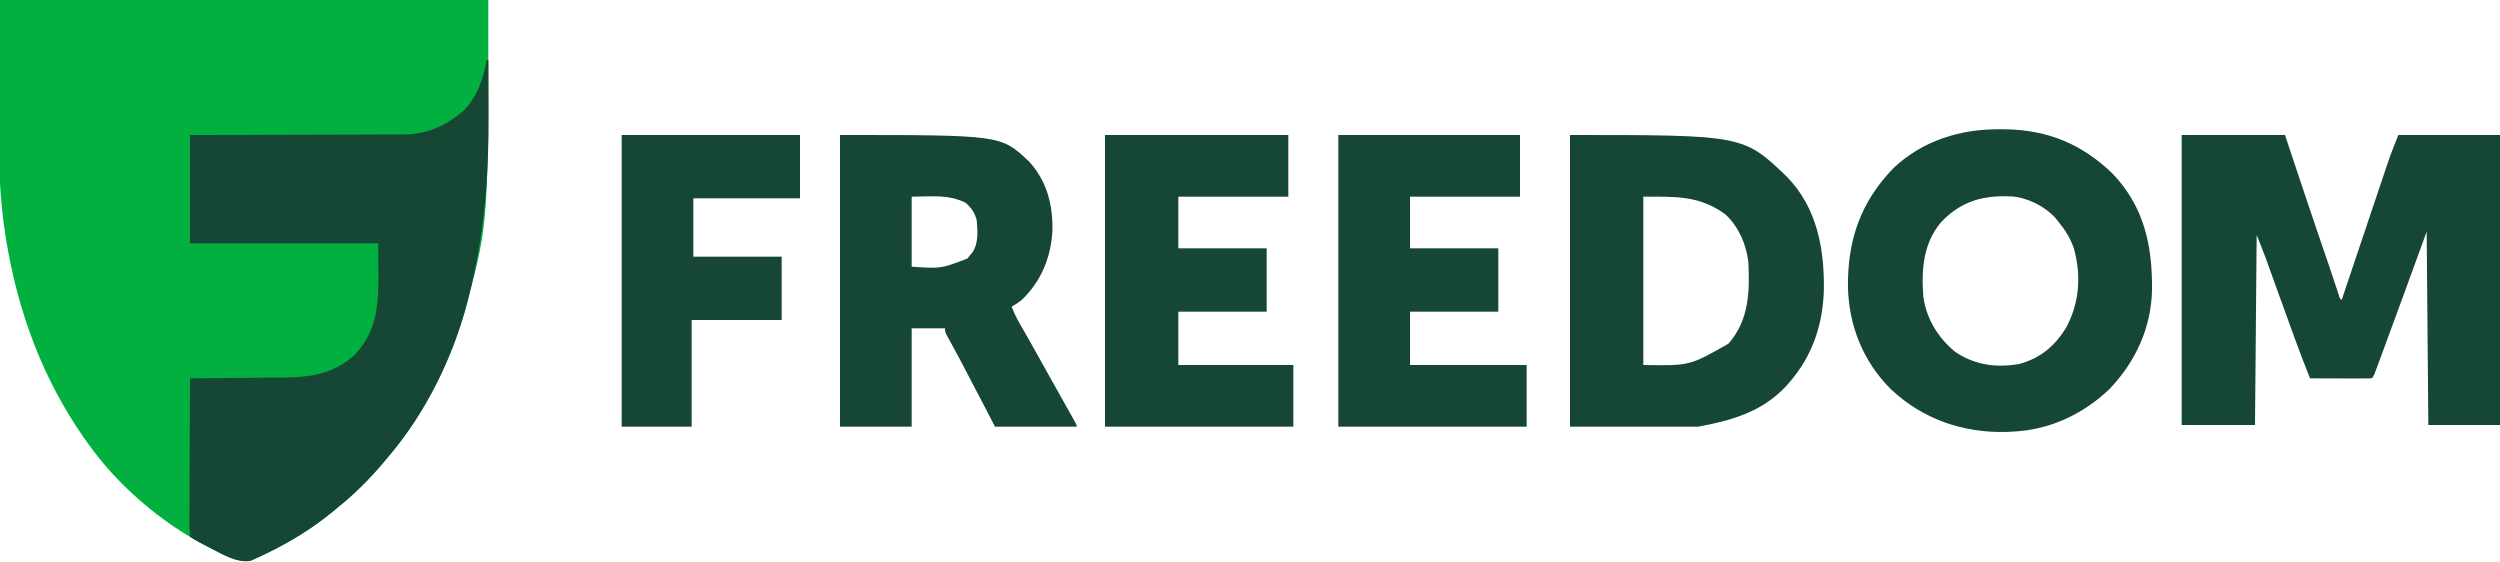
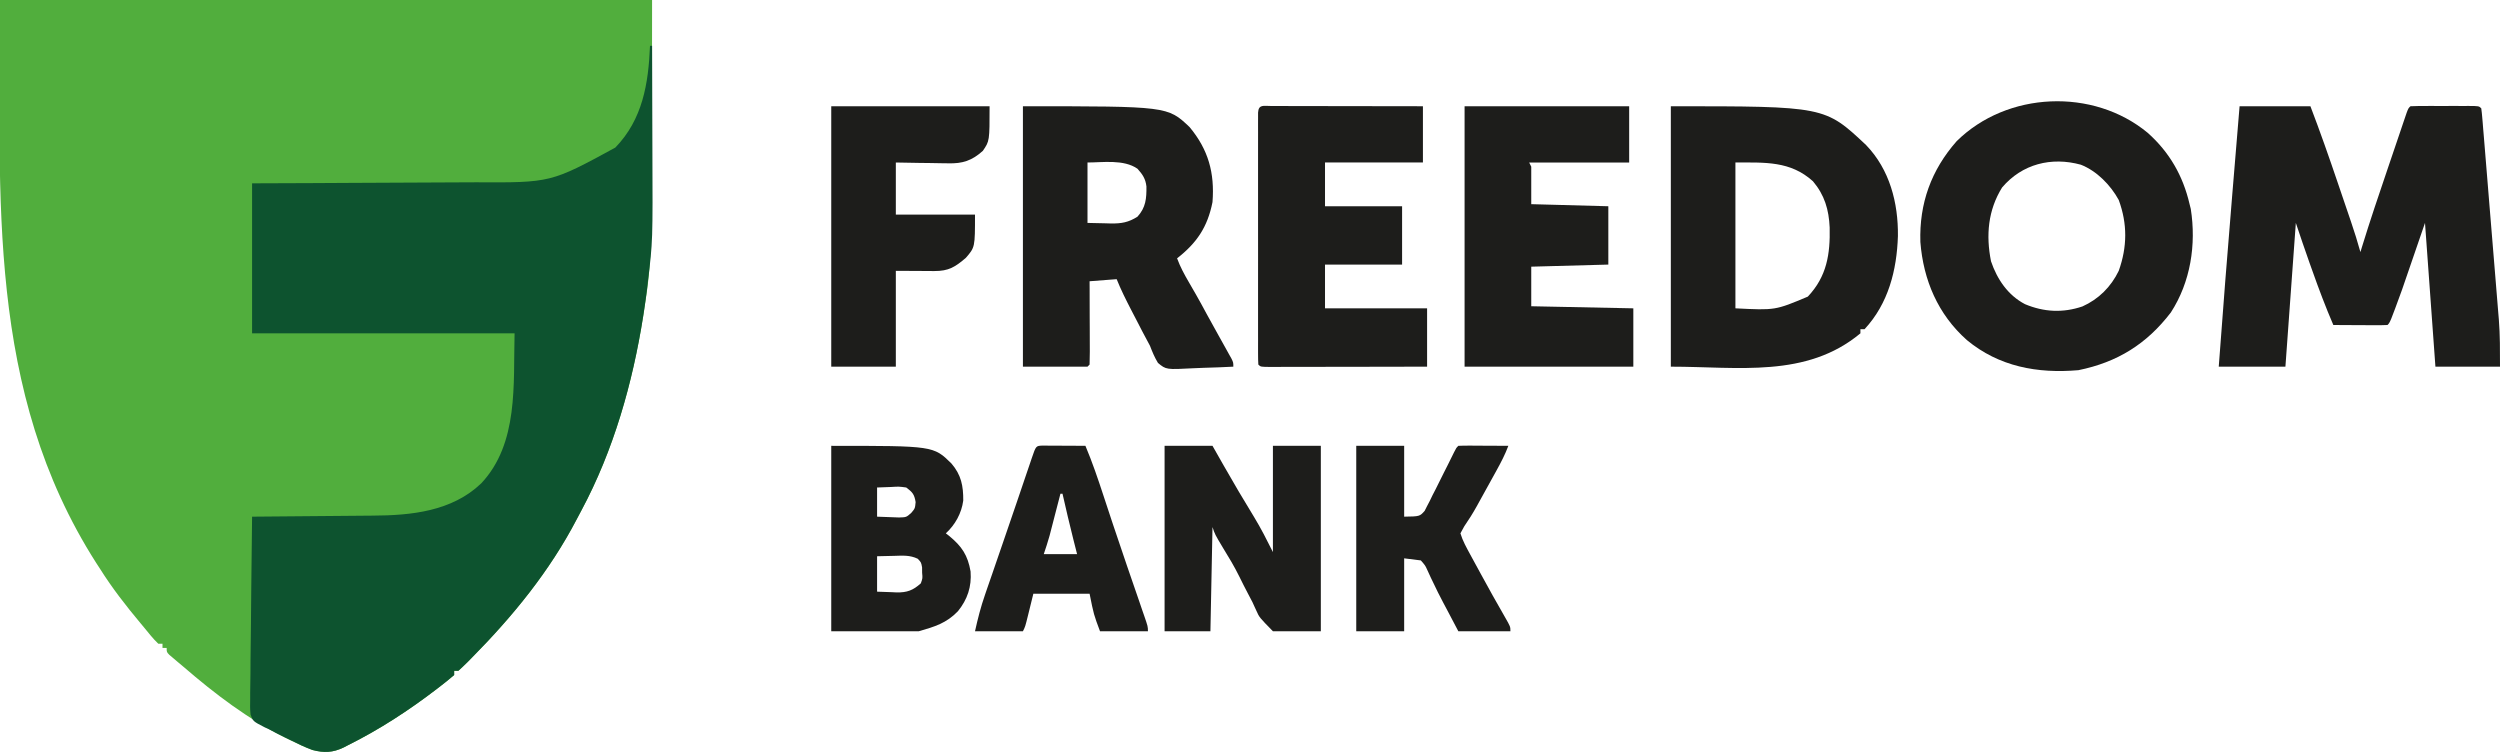
- <svg xmlns="http://www.w3.org/2000/svg" viewBox="0.00 0.00 1500.00 337.00" version="1.1">
-   <path d="M0 0 C96.69 0 193.38 0 293 0 C293 132.824 293 132.824 281 179 C280.656 180.329 280.656 180.329 280.306 181.685 C271.503 214.939 255.371 247.763 233 274 C232.041 275.143 231.083 276.286 230.125 277.43 C221.475 287.696 212.511 296.606 202 305 C201.209 305.659 200.417 306.317 199.602 306.996 C187.442 317.035 174.159 325.113 160 332 C159.388 332.304 158.776 332.608 158.146 332.921 C156.47 333.737 154.767 334.495 153.062 335.25 C152.125 335.668 151.188 336.085 150.223 336.516 C142.35 337.699 134.364 333.042 127.5 329.562 C126.641 329.128 125.781 328.693 124.896 328.245 C96.551 313.566 70.354 291.136 52 265 C51.522 264.323 51.043 263.646 50.55 262.948 C25.547 227.244 10.831 187.243 3.75 144.312 C3.599 143.401 3.448 142.489 3.292 141.55 C-3.875 94.942 0 46.359 0 0 Z" fill="#02B03F" transform="translate(0,0)" />
-   <path d="M0 0 C0.33 0 0.66 0 1 0 C1.047 7.322 1.082 14.644 1.104 21.967 C1.114 25.37 1.129 28.774 1.151 32.177 C1.388 69.799 -1.512 106.491 -11 143 C-11.344 144.329 -11.344 144.329 -11.694 145.685 C-20.497 178.939 -36.629 211.763 -59 238 C-59.959 239.143 -60.917 240.286 -61.875 241.43 C-70.525 251.696 -79.489 260.606 -90 269 C-90.791 269.659 -91.583 270.317 -92.398 270.996 C-104.558 281.035 -117.841 289.113 -132 296 C-132.612 296.304 -133.224 296.608 -133.854 296.921 C-135.53 297.737 -137.233 298.495 -138.938 299.25 C-140.343 299.876 -140.343 299.876 -141.777 300.516 C-150.064 301.761 -158.286 296.634 -165.438 292.938 C-166.763 292.268 -166.763 292.268 -168.115 291.584 C-171.536 289.844 -174.803 288.132 -178 286 C-178.286 282.95 -178.378 280.104 -178.341 277.052 C-178.341 276.125 -178.341 275.198 -178.342 274.244 C-178.34 271.17 -178.316 268.097 -178.293 265.023 C-178.287 262.896 -178.283 260.769 -178.28 258.642 C-178.269 253.036 -178.239 247.43 -178.206 241.824 C-178.175 236.107 -178.162 230.389 -178.146 224.672 C-178.114 213.448 -178.063 202.224 -178 191 C-177.137 190.994 -176.274 190.988 -175.385 190.982 C-167.207 190.924 -159.028 190.852 -150.85 190.764 C-146.647 190.72 -142.443 190.68 -138.24 190.654 C-134.174 190.627 -130.109 190.587 -126.043 190.537 C-124.502 190.52 -122.96 190.509 -121.418 190.502 C-105.512 190.431 -91.35 188.095 -79.25 176.938 C-61.319 157.944 -65.609 136.195 -65 110 C-102.29 110 -139.58 110 -178 110 C-178 88.55 -178 67.1 -178 45 C-168.117 44.986 -158.234 44.972 -148.051 44.957 C-141.775 44.937 -135.5 44.916 -129.225 44.889 C-119.272 44.846 -109.32 44.809 -99.368 44.804 C-92.118 44.801 -84.868 44.781 -77.619 44.739 C-73.785 44.718 -69.951 44.705 -66.117 44.714 C-62.498 44.721 -58.879 44.705 -55.26 44.672 C-53.32 44.66 -51.379 44.672 -49.439 44.686 C-35.473 44.506 -23.709 39.197 -13.375 29.938 C-5.481 21.584 -1.91 11.116 0 0 Z" fill="#154734" transform="translate(292,36)" />
-   <path d="M0 0 C20.46 0 40.92 0 62 0 C64.186 6.579 66.373 13.159 68.625 19.938 C74.482 37.534 80.415 55.103 86.43 72.646 C86.844 73.853 86.844 73.853 87.266 75.083 C87.795 76.626 88.324 78.169 88.854 79.711 C90.702 85.1 92.496 90.505 94.249 95.926 C94.82 97.962 94.82 97.962 96 99 C96.55 97.361 96.55 97.361 97.112 95.689 C100.581 85.36 104.053 75.032 107.527 64.706 C109.313 59.397 111.098 54.089 112.881 48.779 C114.603 43.65 116.328 38.521 118.055 33.393 C118.711 31.442 119.367 29.491 120.021 27.54 C120.942 24.794 121.867 22.049 122.792 19.305 C123.058 18.509 123.324 17.713 123.598 16.892 C125.539 11.154 127.741 5.647 130 0 C150.13 0 170.26 0 191 0 C191 57.42 191 114.84 191 174 C176.81 174 162.62 174 148 174 C147.67 135.72 147.34 97.44 147 58 C139.835 77.652 139.835 77.652 132.672 97.305 C128.086 109.883 123.486 122.456 118.809 135 C118.434 136.009 118.06 137.018 117.674 138.058 C117.163 139.422 117.163 139.422 116.642 140.812 C116.347 141.603 116.052 142.393 115.748 143.207 C115 145 115 145 114 146 C111.261 146.089 108.547 146.115 105.809 146.098 C104.989 146.096 104.169 146.095 103.324 146.093 C100.695 146.088 98.066 146.075 95.438 146.062 C93.66 146.057 91.882 146.053 90.104 146.049 C85.736 146.038 81.368 146.021 77 146 C70.744 130.298 65.033 114.402 59.312 98.5 C57.904 94.586 56.495 90.673 55.083 86.76 C54.212 84.345 53.343 81.93 52.475 79.514 C52.078 78.412 51.68 77.31 51.271 76.174 C50.928 75.22 50.585 74.266 50.231 73.283 C48.56 68.828 46.767 64.418 45 60 C44.67 97.62 44.34 135.24 44 174 C29.48 174 14.96 174 0 174 C0 116.58 0 59.16 0 0 Z" fill="#154734" transform="translate(1309,81)" />
-   <path d="M0 0 C1.968 0.014 1.968 0.014 3.975 0.027 C29.043 0.473 49.411 8.959 67.562 26.375 C86.745 46.324 91.713 69.72 91.461 96.477 C90.971 119.2 81.568 139.517 65.957 155.848 C49.981 171.132 29.541 180.608 7.25 181.438 C6.243 181.489 5.236 181.541 4.199 181.594 C-21.842 182.315 -46.107 173.968 -65.182 155.997 C-82.044 139.229 -90.7 117.368 -90.991 93.694 C-91.065 65.687 -83.086 43.284 -63.496 23.117 C-46.116 6.794 -23.459 -0.195 0 0 Z M-35.062 55.688 C-45.933 68.578 -46.957 84.332 -45.75 100.438 C-43.995 113.549 -36.921 125.107 -26.75 133.438 C-15.133 141.498 -1.942 143.23 11.781 140.816 C24.612 137.38 33.559 129.782 40.25 118.438 C47.985 103.717 48.981 87.602 44.625 71.625 C42.507 65.394 39.431 60.485 35.25 55.438 C34.75 54.802 34.25 54.166 33.734 53.512 C27.467 46.374 16.834 40.981 7.37 40.303 C-9.764 39.468 -22.867 42.945 -35.062 55.688 Z" fill="#154734" transform="translate(1199.75,77.5625)" />
-   <path d="M0 0 C104.064 0 104.064 0 130.398 25.305 C148.357 43.999 152.724 68.499 152.309 93.59 C151.574 114.019 145.414 132.422 132 148 C130.969 149.199 130.969 149.199 129.918 150.422 C115.394 166.05 97.488 171.158 77 175 C51.59 175 26.18 175 0 175 C0 117.25 0 59.5 0 0 Z M44 37 C44 70.33 44 103.66 44 138 C71.779 138.458 71.779 138.458 95.031 125.234 C107.463 111.125 107.913 93.875 107 76 C105.703 65.526 101.113 54.863 93.234 47.629 C77.602 36.232 63.616 37 44 37 Z" fill="#154734" transform="translate(942,81)" />
-   <path d="M0 0 C96.547 0 96.547 0 113.25 15.75 C123.876 27.148 127.669 41.31 127.473 56.63 C126.783 72.966 120.923 87.597 109 99 C107.046 100.532 105.158 101.759 103 103 C104.279 106.359 105.726 109.453 107.512 112.57 C108.015 113.453 108.518 114.336 109.036 115.246 C109.854 116.671 109.854 116.671 110.688 118.125 C111.864 120.191 113.04 122.257 114.215 124.324 C114.832 125.41 115.449 126.496 116.085 127.615 C119.987 134.513 123.818 141.451 127.659 148.383 C131.591 155.475 135.543 162.555 139.563 169.597 C142 173.892 142 173.892 142 175 C125.83 175 109.66 175 93 175 C91.061 171.267 89.123 167.534 87.125 163.688 C82.973 155.701 78.815 147.717 74.625 139.75 C74.224 138.988 73.824 138.226 73.411 137.44 C71.573 133.951 69.72 130.472 67.828 127.012 C67.496 126.403 67.164 125.794 66.822 125.167 C65.945 123.566 65.063 121.968 64.18 120.371 C63 118 63 118 63 116 C56.4 116 49.8 116 43 116 C43 135.47 43 154.94 43 175 C28.81 175 14.62 175 0 175 C0 117.25 0 59.5 0 0 Z M43 37 C43 50.86 43 64.72 43 79 C60.501 80.225 60.501 80.225 76.473 74.098 C76.997 73.426 77.522 72.754 78.062 72.062 C78.61 71.393 79.158 70.724 79.723 70.035 C83.221 64.462 82.537 57.329 82 51 C80.748 46.442 78.841 43.743 75.312 40.625 C64.763 35.45 54.813 37 43 37 Z" fill="#154734" transform="translate(504,81)" />
-   <path d="M0 0 C36.3 0 72.6 0 110 0 C110 12.21 110 24.42 110 37 C88.22 37 66.44 37 44 37 C44 47.23 44 57.46 44 68 C61.49 68 78.98 68 97 68 C97 80.54 97 93.08 97 106 C79.51 106 62.02 106 44 106 C44 116.56 44 127.12 44 138 C66.77 138 89.54 138 113 138 C113 150.21 113 162.42 113 175 C75.71 175 38.42 175 0 175 C0 117.25 0 59.5 0 0 Z" fill="#154734" transform="translate(663,81)" />
-   <path d="M0 0 C35.97 0 71.94 0 109 0 C109 12.21 109 24.42 109 37 C87.22 37 65.44 37 43 37 C43 47.23 43 57.46 43 68 C60.49 68 77.98 68 96 68 C96 80.54 96 93.08 96 106 C78.51 106 61.02 106 43 106 C43 116.56 43 127.12 43 138 C66.1 138 89.2 138 113 138 C113 150.21 113 162.42 113 175 C75.71 175 38.42 175 0 175 C0 117.25 0 59.5 0 0 Z" fill="#154734" transform="translate(803,81)" />
-   <path d="M0 0 C35.31 0 70.62 0 107 0 C107 12.54 107 25.08 107 38 C85.88 38 64.76 38 43 38 C43 49.55 43 61.1 43 73 C60.49 73 77.98 73 96 73 C96 85.54 96 98.08 96 111 C78.18 111 60.36 111 42 111 C42 132.12 42 153.24 42 175 C28.14 175 14.28 175 0 175 C0 117.25 0 59.5 0 0 Z" fill="#154734" transform="translate(373,81)" />
+ <svg xmlns="http://www.w3.org/2000/svg" viewBox="0 0 1200.0 361.0" version="1.1">
+   <path d="M0 0 C103.29 0 206.58 0 313 0 C313 123.9 313 123.9 309.25 148.38 C309 150.04 309 150.04 308.74 151.73 C303.64 183.95 294.51 216.19 279.05 245.04 C278.33 246.39 277.61 247.74 276.9 249.1 C263.8 274.22 246.26 295.68 226.44 315.75 C225.53 316.68 225.53 316.68 224.59 317.63 C223.1 319.13 221.56 320.57 220 322 C219.34 322 218.68 322 218 322 C218 322.66 218 323.32 218 324 C215.91 325.81 213.82 327.51 211.62 329.19 C210.98 329.69 210.34 330.18 209.67 330.7 C196.27 340.98 182.08 350.23 166.94 357.75 C166.27 358.1 165.61 358.44 164.92 358.8 C159.72 361.28 155.57 361.44 150 360 C146.52 358.75 143.24 357.21 139.94 355.56 C138.57 354.89 138.57 354.89 137.17 354.21 C119.01 345.17 103.31 333.2 88 320 C86.71 318.92 86.71 318.92 85.4 317.82 C84.67 317.2 83.94 316.58 83.19 315.94 C82.25 315.15 82.25 315.15 81.29 314.34 C80 313 80 313 80 311 C79.34 311 78.68 311 78 311 C78 310.34 78 309.68 78 309 C77.34 309 76.68 309 76 309 C73.42 306.58 71.25 303.72 69 301 C68.51 300.42 68.03 299.84 67.53 299.24 C60.49 290.81 53.85 282.32 48 273 C47.39 272.07 46.79 271.14 46.16 270.18 C-6.57 187.58 0 95.19 0 0 Z " fill="#51AE3D" transform="translate(0,0)" />
+   <path d="M0 0 C0.33 0 0.66 0 1 0 C1.05 11.19 1.08 22.38 1.1 33.57 C1.11 38.77 1.13 43.97 1.15 49.16 C1.34 93.82 1.34 93.82 -1 113 C-1.15 114.29 -1.29 115.58 -1.44 116.91 C-1.83 120.08 -2.27 123.22 -2.75 126.38 C-2.92 127.48 -3.09 128.59 -3.26 129.73 C-8.36 161.95 -17.49 194.19 -32.95 223.04 C-33.67 224.39 -34.39 225.74 -35.1 227.1 C-48.2 252.22 -65.74 273.68 -85.56 293.75 C-86.47 294.68 -86.47 294.68 -87.41 295.63 C-88.9 297.13 -90.44 298.57 -92 300 C-92.66 300 -93.32 300 -94 300 C-94 300.66 -94 301.32 -94 302 C-96.09 303.81 -98.18 305.51 -100.38 307.19 C-101.02 307.69 -101.66 308.18 -102.33 308.7 C-115.73 318.98 -129.92 328.23 -145.06 335.75 C-145.73 336.1 -146.39 336.44 -147.08 336.8 C-152.28 339.28 -156.44 339.47 -162 338 C-165.64 336.64 -169.09 334.99 -172.56 333.25 C-173.46 332.82 -174.35 332.39 -175.27 331.95 C-177.88 330.67 -180.45 329.39 -183 328 C-183.98 327.55 -183.98 327.55 -184.98 327.1 C-190.55 324.23 -190.55 324.23 -191.73 320.99 C-191.99 318.47 -191.99 316.06 -191.91 313.53 C-191.91 312.58 -191.91 311.63 -191.91 310.66 C-191.91 307.54 -191.84 304.42 -191.78 301.29 C-191.77 299.13 -191.75 296.96 -191.75 294.79 C-191.72 289.09 -191.64 283.39 -191.55 277.69 C-191.47 271.87 -191.43 266.05 -191.39 260.24 C-191.3 248.82 -191.17 237.41 -191 226 C-190.12 225.99 -189.24 225.99 -188.34 225.98 C-179.98 225.92 -171.63 225.85 -163.27 225.76 C-158.98 225.72 -154.69 225.68 -150.4 225.65 C-146.24 225.63 -142.08 225.59 -137.93 225.54 C-136.36 225.52 -134.78 225.51 -133.21 225.5 C-114.6 225.42 -95.1 223.47 -81 210 C-62.99 190.81 -65.66 162.44 -65 138 C-106.58 138 -148.16 138 -191 138 C-191 114.24 -191 90.48 -191 66 C-176.79 65.94 -176.79 65.94 -162.29 65.89 C-156.26 65.86 -150.23 65.83 -144.2 65.79 C-134.64 65.74 -125.09 65.69 -115.53 65.65 C-108.57 65.63 -101.61 65.6 -94.65 65.55 C-90.97 65.53 -87.29 65.51 -83.61 65.5 C-47.58 65.69 -47.58 65.69 -16.66 48.85 C-3.53 35.33 -0.73 18.08 0 0 Z " fill="#0D532F" transform="translate(312,22)" />
+   <path d="M0 0 C11.22 0 22.44 0 34 0 C38.67 12.21 42.98 24.52 47.18 36.9 C48.26 40.09 49.34 43.27 50.43 46.46 C51.13 48.51 51.82 50.55 52.52 52.6 C52.84 53.54 53.16 54.48 53.49 55.45 C55.12 60.27 56.65 65.09 58 70 C58.25 69.16 58.51 68.33 58.77 67.46 C62.61 54.96 66.8 42.58 71.01 30.2 C72.26 26.52 73.51 22.83 74.76 19.15 C75.55 16.81 76.35 14.47 77.14 12.13 C77.7 10.47 77.7 10.47 78.27 8.78 C78.61 7.77 78.96 6.76 79.31 5.72 C79.62 4.83 79.920 3.94 80.23 3.02 C81 1 81 1 82 0 C84.44 -0.1 86.84 -0.14 89.28 -0.13 C90.01 -0.13 90.74 -0.13 91.49 -0.14 C93.03 -0.14 94.58 -0.13 96.12 -0.13 C98.49 -0.13 100.86 -0.13 103.23 -0.14 C104.73 -0.14 106.22 -0.13 107.72 -0.13 C108.43 -0.13 109.15 -0.14 109.88 -0.14 C114.89 -0.11 114.89 -0.11 116 1 C116.2 2.39 116.35 3.8 116.46 5.2 C116.58 6.56 116.58 6.56 116.7 7.95 C116.82 9.45 116.82 9.45 116.94 10.99 C117.07 12.56 117.07 12.56 117.21 14.17 C117.5 17.67 117.78 21.17 118.07 24.67 C118.27 27.1 118.47 29.53 118.67 31.96 C119.09 37.08 119.51 42.19 119.92 47.3 C120.45 53.83 120.99 60.35 121.53 66.88 C121.95 71.91 122.36 76.94 122.77 81.97 C122.97 84.37 123.16 86.78 123.36 89.18 C123.64 92.56 123.92 95.95 124.19 99.33 C124.27 100.31 124.35 101.28 124.44 102.29 C125.04 109.93 125 117.26 125 125 C114.77 125 104.54 125 94 125 C92.35 102.23 90.7 79.46 89 56 C85.37 66.56 81.74 77.12 78 88 C72.26 103.74 72.26 103.74 71 105 C69.07 105.09 67.14 105.11 65.21 105.1 C63.46 105.09 63.46 105.09 61.67 105.09 C60.44 105.08 59.21 105.07 57.94 105.06 C56.08 105.06 56.08 105.06 54.19 105.05 C51.13 105.04 48.06 105.02 45 105 C41.3 96.38 38 87.66 34.88 78.81 C34.45 77.61 34.02 76.4 33.57 75.16 C31.31 68.79 29.14 62.41 27 56 C25.35 78.77 23.7 101.54 22 125 C11.44 125 0.88 125 -10 125 C-7.99 97.6 -5.82 70.23 -3.55 42.85 C-3.15 37.99 -2.74 33.12 -2.34 28.26 C-1.56 18.84 -0.78 9.42 0 0 Z M25 50 C26 52 26 52 26 52 Z " fill="#1D1D1B" transform="translate(1075,51)" />
+   <path d="M0 0 C10.42 9.29 16.93 20.63 20.07 34.22 C20.26 34.98 20.45 35.73 20.65 36.51 C23.33 53.6 20.56 71.59 11.07 86.22 C-0.57 101.41 -14.64 110.11 -33.3 113.91 C-52.91 115.6 -71.42 112.23 -86.85 99.44 C-100.7 87.11 -107.72 70.69 -109.15 52.36 C-109.72 33.91 -103.98 17.88 -91.72 3.98 C-67.54 -19.9 -26.2 -21.71 0 0 Z M-69.93 26.22 C-76.68 37.12 -77.74 49.13 -75.24 61.64 C-72.31 70.27 -67.14 77.93 -58.93 82.22 C-49.8 86.04 -40.77 86.49 -31.38 83.32 C-23.55 79.81 -17.65 73.91 -13.93 66.22 C-9.83 54.74 -9.72 43.7 -13.93 32.22 C-17.84 25.07 -24.46 18.28 -32.11 15.28 C-46.3 11.38 -60.36 14.94 -69.93 26.22 Z " fill="#1D1D1B" transform="translate(1030.927,63.77881)" />
+   <path d="M0 0 C73.91 0 73.91 0 93.75 18.66 C105.03 30.38 109.19 46.33 109 62.31 C108.47 78.7 104.43 94.68 93 107 C92.34 107 91.68 107 91 107 C91 107.66 91 108.32 91 109 C65.04 130.6 32.4 125 0 125 C0 83.75 0 42.5 0 0 Z M31 27 C31 50.1 31 73.2 31 97 C50.13 97.96 50.13 97.96 65.75 91.38 C74.91 81.71 76.53 70.92 76.24 58.2 C75.86 49.66 73.81 42.62 68.22 36.01 C57.38 26.2 45.17 27 31 27 Z " fill="#1D1D1B" transform="translate(802,51)" />
+   <path d="M0 0 C69.45 0 69.45 0 80 10 C89.02 20.83 92.09 32.02 91 46 C88.63 57.97 83.48 65.59 74 73 C75.51 77.13 77.54 80.84 79.75 84.62 C80.48 85.88 81.21 87.15 81.93 88.41 C82.29 89.02 82.64 89.64 83.01 90.27 C84.8 93.39 86.51 96.56 88.21 99.72 C89.73 102.51 91.27 105.29 92.82 108.06 C93.57 109.41 93.57 109.41 94.34 110.8 C95.35 112.62 96.37 114.45 97.39 116.27 C97.86 117.11 98.32 117.95 98.8 118.82 C99.23 119.57 99.65 120.33 100.09 121.11 C101 123 101 123 101 125 C96.27 125.25 91.54 125.43 86.8 125.55 C85.19 125.6 83.59 125.67 81.98 125.75 C68.76 126.45 68.76 126.45 64.83 123.22 C63.2 120.55 62.12 117.91 61 115 C59.83 112.75 58.63 110.52 57.42 108.29 C56.5 106.52 55.59 104.76 54.68 102.98 C53.74 101.17 52.8 99.36 51.86 97.55 C49.37 92.73 47.02 88.04 45 83 C38.57 83.5 38.57 83.5 32 84 C32.01 85.21 32.01 86.41 32.02 87.66 C32.03 92.12 32.05 96.58 32.05 101.03 C32.06 102.97 32.07 104.9 32.08 106.83 C32.09 109.61 32.09 112.38 32.1 115.15 C32.1 116.02 32.11 116.89 32.11 117.79 C32.11 119.86 32.06 121.93 32 124 C31.67 124.33 31.34 124.66 31 125 C20.77 125 10.54 125 0 125 C0 83.75 0 42.5 0 0 Z M31 27 C31 36.57 31 46.14 31 56 C35.27 56.09 35.27 56.09 39.62 56.19 C40.51 56.21 41.4 56.24 42.31 56.27 C47.3 56.32 50.67 55.76 55 53 C59.01 48.58 59.34 44.27 59.29 38.51 C58.87 34.82 57.45 32.73 55 30 C48.4 25.38 38.22 27 31 27 Z " fill="#1D1D1B" transform="translate(491,51)" />
+   <path d="M0 0 C1.09 0.01 1.09 0.01 2.2 0.01 C2.96 0.01 3.72 0.01 4.51 0.01 C7.03 0.01 9.56 0.02 12.09 0.03 C13.83 0.03 15.58 0.03 17.33 0.03 C21.94 0.03 26.54 0.04 31.15 0.06 C35.85 0.07 40.55 0.07 45.25 0.08 C54.47 0.09 63.7 0.1 72.93 0.12 C72.93 9.03 72.93 17.94 72.93 27.12 C57.42 27.12 41.91 27.12 25.93 27.12 C25.93 34.05 25.93 40.98 25.93 48.12 C38.14 48.12 50.35 48.12 62.93 48.12 C62.93 57.36 62.93 66.6 62.93 76.12 C50.72 76.12 38.51 76.12 25.93 76.12 C25.93 83.05 25.93 89.98 25.93 97.12 C42.1 97.12 58.27 97.12 74.93 97.12 C74.93 106.36 74.93 115.6 74.93 125.12 C64.51 125.15 54.1 125.17 43.69 125.18 C38.85 125.18 34.02 125.19 29.18 125.2 C24.52 125.21 19.86 125.22 15.2 125.22 C13.41 125.22 11.63 125.22 9.85 125.23 C7.36 125.24 4.87 125.24 2.38 125.24 C1.27 125.24 1.27 125.24 0.13 125.25 C-4.96 125.24 -4.96 125.24 -6.07 124.12 C-6.17 122.53 -6.2 120.94 -6.2 119.34 C-6.2 118.31 -6.21 117.27 -6.21 116.21 C-6.21 115.06 -6.21 113.92 -6.2 112.74 C-6.21 111.54 -6.21 110.34 -6.21 109.1 C-6.21 105.81 -6.21 102.51 -6.21 99.22 C-6.21 95.78 -6.21 92.34 -6.21 88.89 C-6.21 83.11 -6.21 77.33 -6.2 71.55 C-6.2 64.86 -6.2 58.17 -6.21 51.48 C-6.21 45.74 -6.21 40 -6.21 34.27 C-6.21 30.84 -6.21 27.41 -6.21 23.98 C-6.21 20.16 -6.21 16.33 -6.2 12.51 C-6.21 11.37 -6.21 10.22 -6.21 9.04 C-6.21 8.01 -6.2 6.97 -6.2 5.91 C-6.2 5 -6.2 4.1 -6.2 3.17 C-5.95 -0.9 -3.49 0.01 0 0 Z " fill="#1D1D1B" transform="translate(610.0744,50.87558)" />
+   <path d="M0 0 C26.07 0 52.14 0 79 0 C79 8.91 79 17.82 79 27 C63.16 27 47.32 27 31 27 C31.33 27.66 31.66 28.32 32 29 C32 34.94 32 40.88 32 47 C50.32 47.5 50.32 47.5 69 48 C69 57.24 69 66.48 69 76 C56.79 76.33 44.58 76.66 32 77 C32 83.27 32 89.54 32 96 C56.25 96.5 56.25 96.5 81 97 C81 106.24 81 115.48 81 125 C54.27 125 27.54 125 0 125 C0 83.75 0 42.5 0 0 Z " fill="#1D1D1B" transform="translate(703,51)" />
+   <path d="M0 0 C25.08 0 50.16 0 76 0 C76 16.67 76 16.67 72.78 21.39 C67.6 26.09 63 27.6 56.1 27.39 C55.01 27.38 55.01 27.38 53.91 27.37 C51.63 27.35 49.34 27.3 47.06 27.25 C45.5 27.23 43.95 27.21 42.39 27.2 C38.59 27.15 34.8 27.08 31 27 C31 35.25 31 43.5 31 52 C43.54 52 56.08 52 69 52 C69 67.68 69 67.68 64.62 72.75 C59.47 77.17 56.38 79.13 49.46 79.1 C48.01 79.09 48.01 79.09 46.53 79.09 C45.3 79.08 44.08 79.07 42.81 79.06 C36.97 79.03 36.97 79.03 31 79 C31 94.18 31 109.36 31 125 C20.77 125 10.54 125 0 125 C0 83.75 0 42.5 0 0 Z " fill="#1D1D1B" transform="translate(399,51)" />
+   <path d="M0 0 C7.59 0 15.18 0 23 0 C24.73 3.05 26.47 6.1 28.25 9.25 C33 17.6 37.87 25.88 42.9 34.07 C46.28 39.62 49.07 45.14 52 51 C52 34.17 52 17.34 52 0 C59.59 0 67.18 0 75 0 C75 29.37 75 58.74 75 89 C67.41 89 59.82 89 52 89 C45.46 82.31 45.46 82.31 44.08 79.19 C43.77 78.52 43.46 77.84 43.14 77.15 C42.83 76.46 42.51 75.77 42.19 75.06 C41.47 73.68 40.75 72.3 40.02 70.92 C38.59 68.21 37.21 65.49 35.87 62.74 C33.5 57.93 30.75 53.37 27.94 48.81 C24.18 42.53 24.18 42.53 23 39 C22.67 55.5 22.34 72 22 89 C14.74 89 7.48 89 0 89 C0 59.63 0 30.26 0 0 Z M21 35 C22 37 22 37 22 37 Z " fill="#1D1D1B" transform="translate(559,214)" />
+   <path d="M0 0 C49.07 0 49.07 0 57.7 8.49 C62.39 13.95 63.41 19.23 63.36 26.26 C62.57 32.3 59.49 37.91 55 42 C55.54 42.42 56.09 42.85 56.64 43.29 C62.66 48.21 65.55 52.55 66.88 60.31 C67.44 67.57 65.38 73.74 60.81 79.38 C55.31 85.12 49.58 86.84 42 89 C28.14 89 14.28 89 0 89 C0 59.63 0 30.26 0 0 Z M22 20 C22 24.62 22 29.24 22 34 C25.34 34.12 25.34 34.12 28.75 34.25 C30.63 34.32 30.63 34.32 32.55 34.39 C36.04 34.29 36.04 34.29 38.42 32.17 C40.22 30.03 40.22 30.03 40.5 27 C39.87 23.24 39.02 22.28 36 20 C32.5 19.52 32.5 19.52 28.75 19.75 C25.41 19.87 25.41 19.87 22 20 Z M22 53 C22 58.61 22 64.22 22 70 C24.35 70.08 26.7 70.16 29.12 70.25 C30.22 70.3 30.22 70.3 31.33 70.36 C36.37 70.45 39.27 69.37 43 66 C43.87 63.54 43.87 63.54 43.62 60.94 C43.62 60.08 43.61 59.22 43.6 58.34 C43.16 55.93 43.16 55.93 41.51 54.2 C37.77 52.41 34.33 52.68 30.25 52.81 C26.17 52.91 26.17 52.91 22 53 Z " fill="#1D1D1B" transform="translate(399,214)" />
+   <path d="M0 0 C7.59 0 15.18 0 23 0 C23 11.22 23 22.44 23 34 C30.45 33.88 30.45 33.88 32.82 31.24 C33.2 30.48 33.58 29.73 33.98 28.95 C34.42 28.11 34.86 27.27 35.31 26.41 C35.74 25.51 36.18 24.61 36.62 23.69 C37.09 22.78 37.56 21.88 38.04 20.95 C39.39 18.31 40.7 15.66 42 13 C42.66 11.68 43.33 10.36 44 9.04 C45.01 7.04 46 5.03 46.98 3.02 C48 1 48 1 49 0 C50.78 -0.09 52.56 -0.11 54.35 -0.1 C55.43 -0.09 56.51 -0.09 57.62 -0.09 C59.32 -0.08 59.32 -0.08 61.06 -0.06 C62.77 -0.06 62.77 -0.06 64.52 -0.05 C67.35 -0.04 70.17 -0.02 73 0 C71.49 4.06 69.57 7.76 67.48 11.55 C67.14 12.17 66.8 12.79 66.45 13.42 C65.73 14.73 65.01 16.03 64.29 17.33 C63.2 19.29 62.11 21.26 61.03 23.23 C60.33 24.51 59.62 25.78 58.92 27.05 C58.41 27.98 58.41 27.98 57.89 28.92 C56.03 32.27 54.04 35.46 51.86 38.61 C51.25 39.73 50.63 40.85 50 42 C51.08 45.62 52.92 48.86 54.72 52.18 C55.26 53.16 55.79 54.15 56.34 55.16 C56.91 56.2 57.48 57.24 58.06 58.31 C58.64 59.38 59.22 60.44 59.82 61.54 C63.62 68.52 67.47 75.47 71.46 82.35 C74 86.79 74 86.79 74 89 C65.75 89 57.5 89 49 89 C46.77 84.76 46.77 84.76 44.5 80.44 C43.58 78.7 42.65 76.96 41.73 75.22 C40.02 71.99 38.38 68.74 36.84 65.43 C36.5 64.75 36.17 64.06 35.83 63.35 C35.21 62.06 34.61 60.77 34.04 59.46 C33.13 57.44 33.13 57.44 31 55 C28.36 54.67 25.72 54.34 23 54 C23 65.55 23 77.1 23 89 C15.41 89 7.82 89 0 89 C0 59.63 0 30.26 0 0 Z " fill="#1D1D1B" transform="translate(651,214)" />
+   <path d="M0 0 C0.96 0.01 1.92 0.01 2.9 0.02 C4.46 0.02 4.46 0.02 6.04 0.03 C7.13 0.03 8.22 0.04 9.34 0.05 C10.98 0.06 10.98 0.06 12.65 0.06 C15.36 0.08 18.07 0.09 20.78 0.11 C24.07 7.91 26.77 15.88 29.41 23.92 C30.7 27.86 32.01 31.8 33.31 35.73 C33.73 36.98 33.73 36.98 34.15 38.25 C36.29 44.68 38.47 51.11 40.67 57.52 C41 58.46 41.32 59.4 41.65 60.37 C43.23 64.98 44.82 69.58 46.41 74.18 C46.98 75.86 47.56 77.54 48.13 79.22 C48.4 79.99 48.67 80.76 48.95 81.56 C50.78 86.89 50.78 86.89 50.78 89.11 C43.19 89.11 35.6 89.11 27.78 89.11 C24.78 81.11 24.78 81.11 22.78 71.11 C13.87 71.11 4.96 71.11 -4.22 71.11 C-5.5 76.29 -5.5 76.29 -6.77 81.46 C-8.11 86.89 -8.11 86.89 -9.22 89.11 C-16.81 89.11 -24.4 89.11 -32.22 89.11 C-30.88 83.05 -29.45 77.42 -27.42 71.6 C-27.01 70.41 -27.01 70.41 -26.6 69.19 C-25.71 66.6 -24.81 64.01 -23.91 61.43 C-23.29 59.62 -22.67 57.81 -22.05 56.01 C-21.08 53.21 -20.12 50.42 -19.16 47.62 C-16.9 41.09 -14.67 34.55 -12.44 28 C-11.84 26.24 -11.24 24.47 -10.64 22.71 C-9.78 20.17 -8.92 17.63 -8.06 15.09 C-7.27 12.75 -6.47 10.42 -5.67 8.08 C-5.44 7.39 -5.2 6.69 -4.96 5.97 C-2.97 0.15 -2.97 0.15 0 0 Z M8.78 23.11 C8.6 23.78 8.43 24.44 8.26 25.13 C7.47 28.17 6.69 31.2 5.9 34.24 C5.5 35.81 5.5 35.81 5.08 37.41 C4.69 38.94 4.69 38.94 4.28 40.5 C4.04 41.43 3.8 42.36 3.55 43.32 C2.73 46.28 1.75 49.2 0.78 52.11 C6.06 52.11 11.34 52.11 16.78 52.11 C16.18 49.74 15.58 47.37 14.96 44.93 C13.14 37.68 11.42 30.41 9.78 23.11 C9.45 23.11 9.12 23.11 8.78 23.11 Z " fill="#1D1D1B" transform="translate(500.2249,213.8865)" />
</svg>
